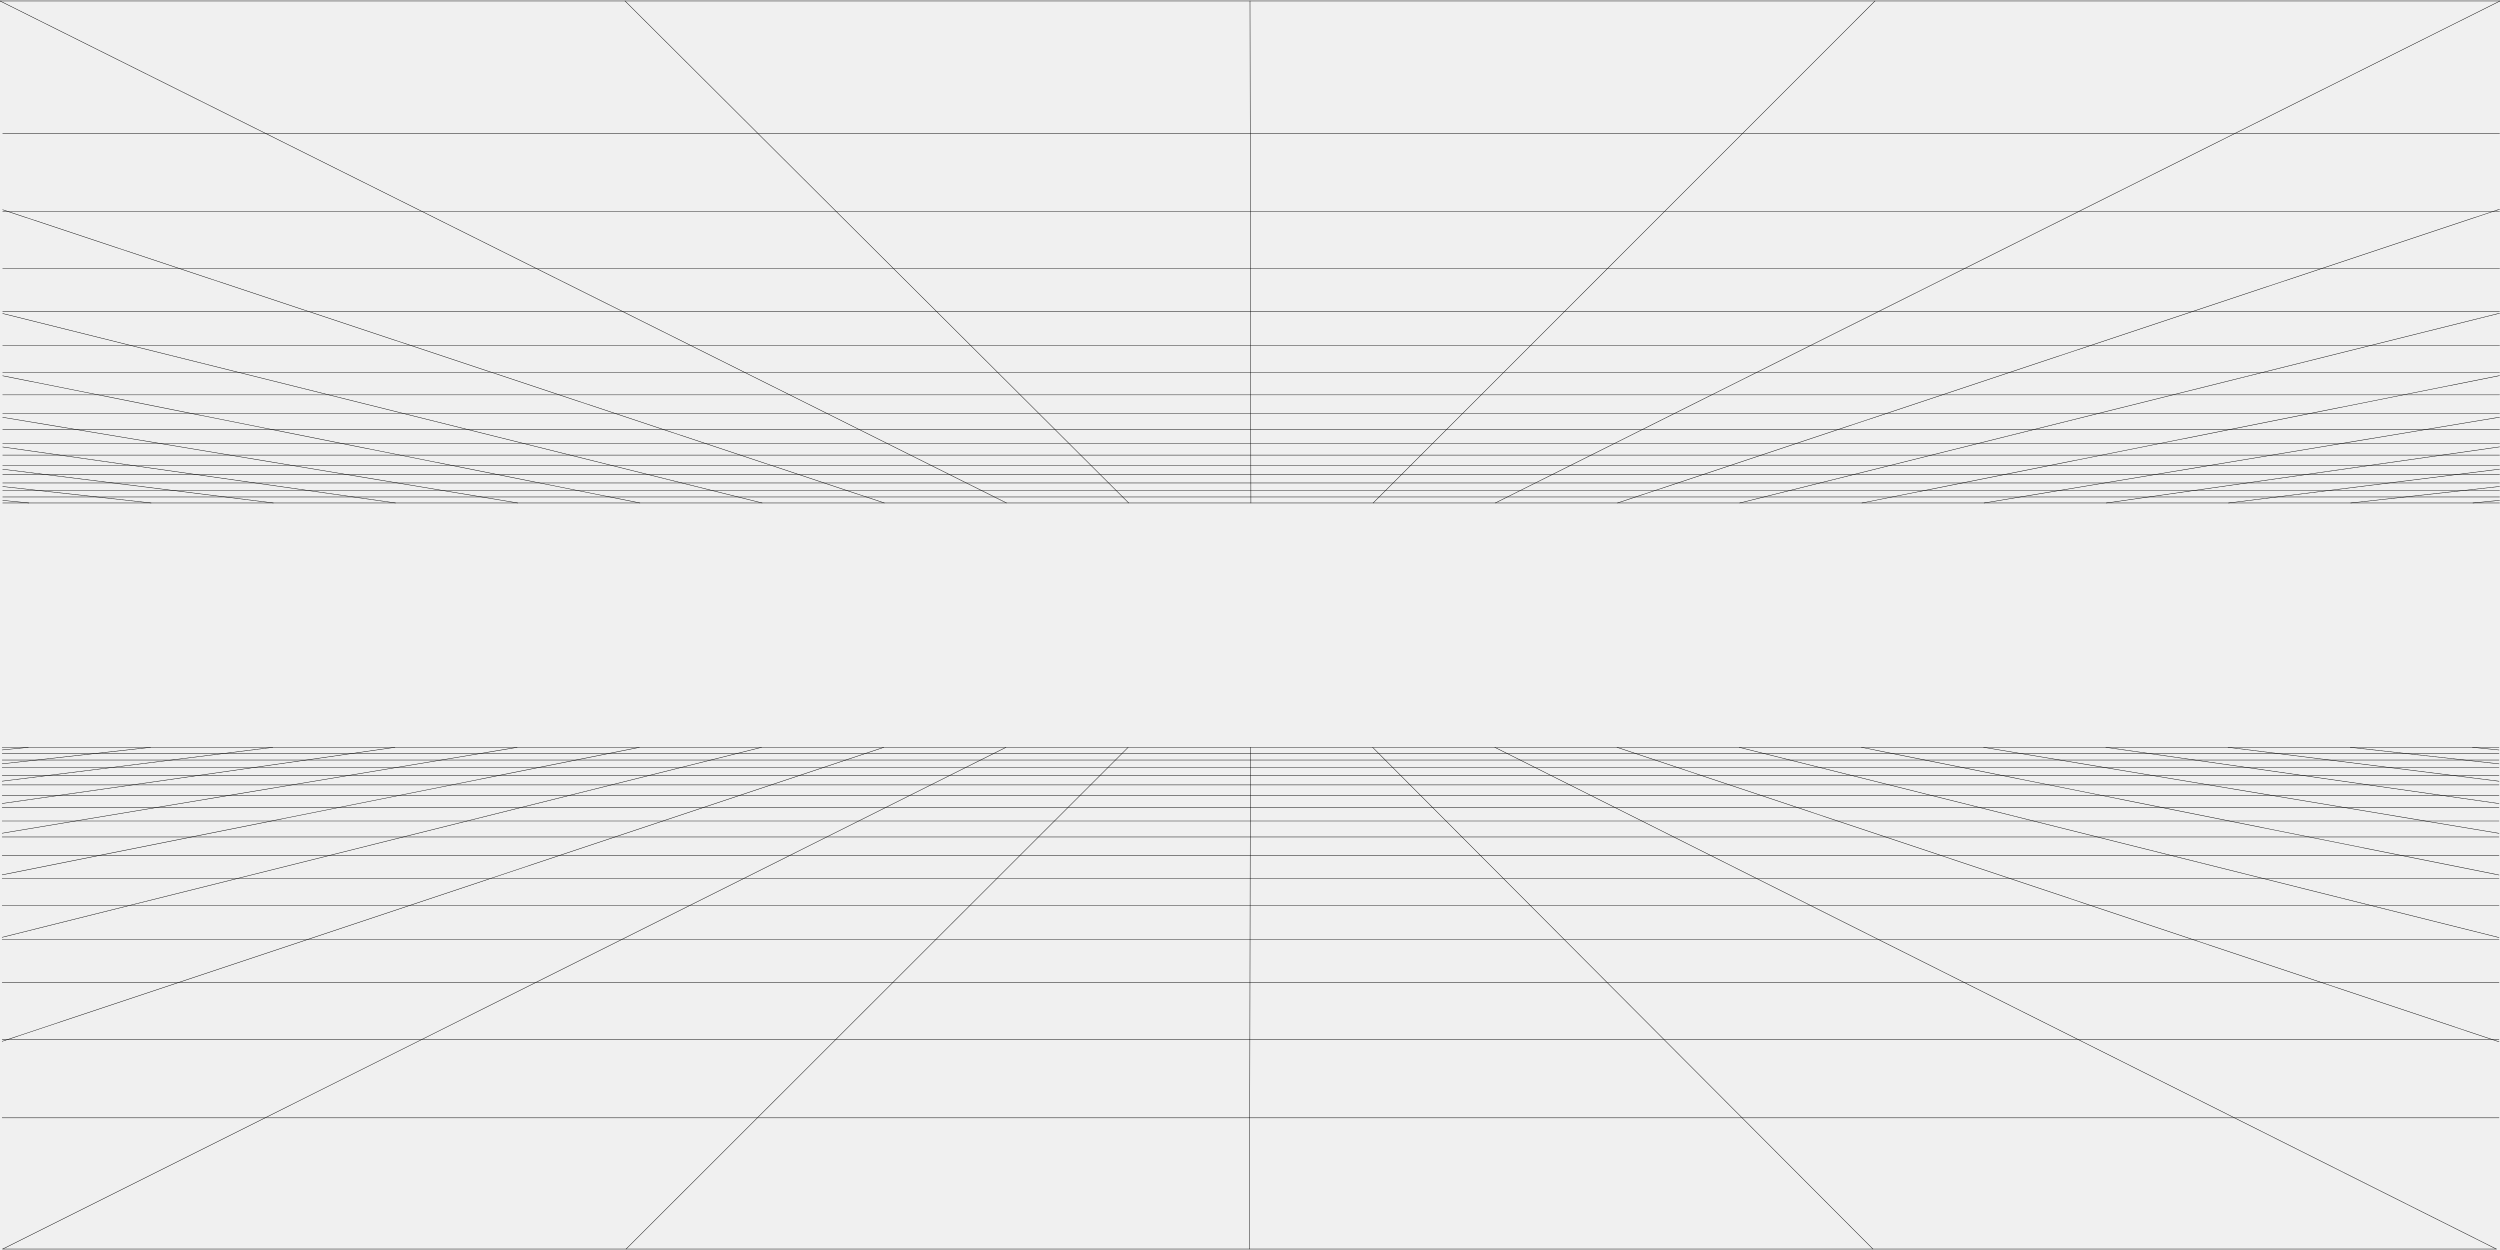
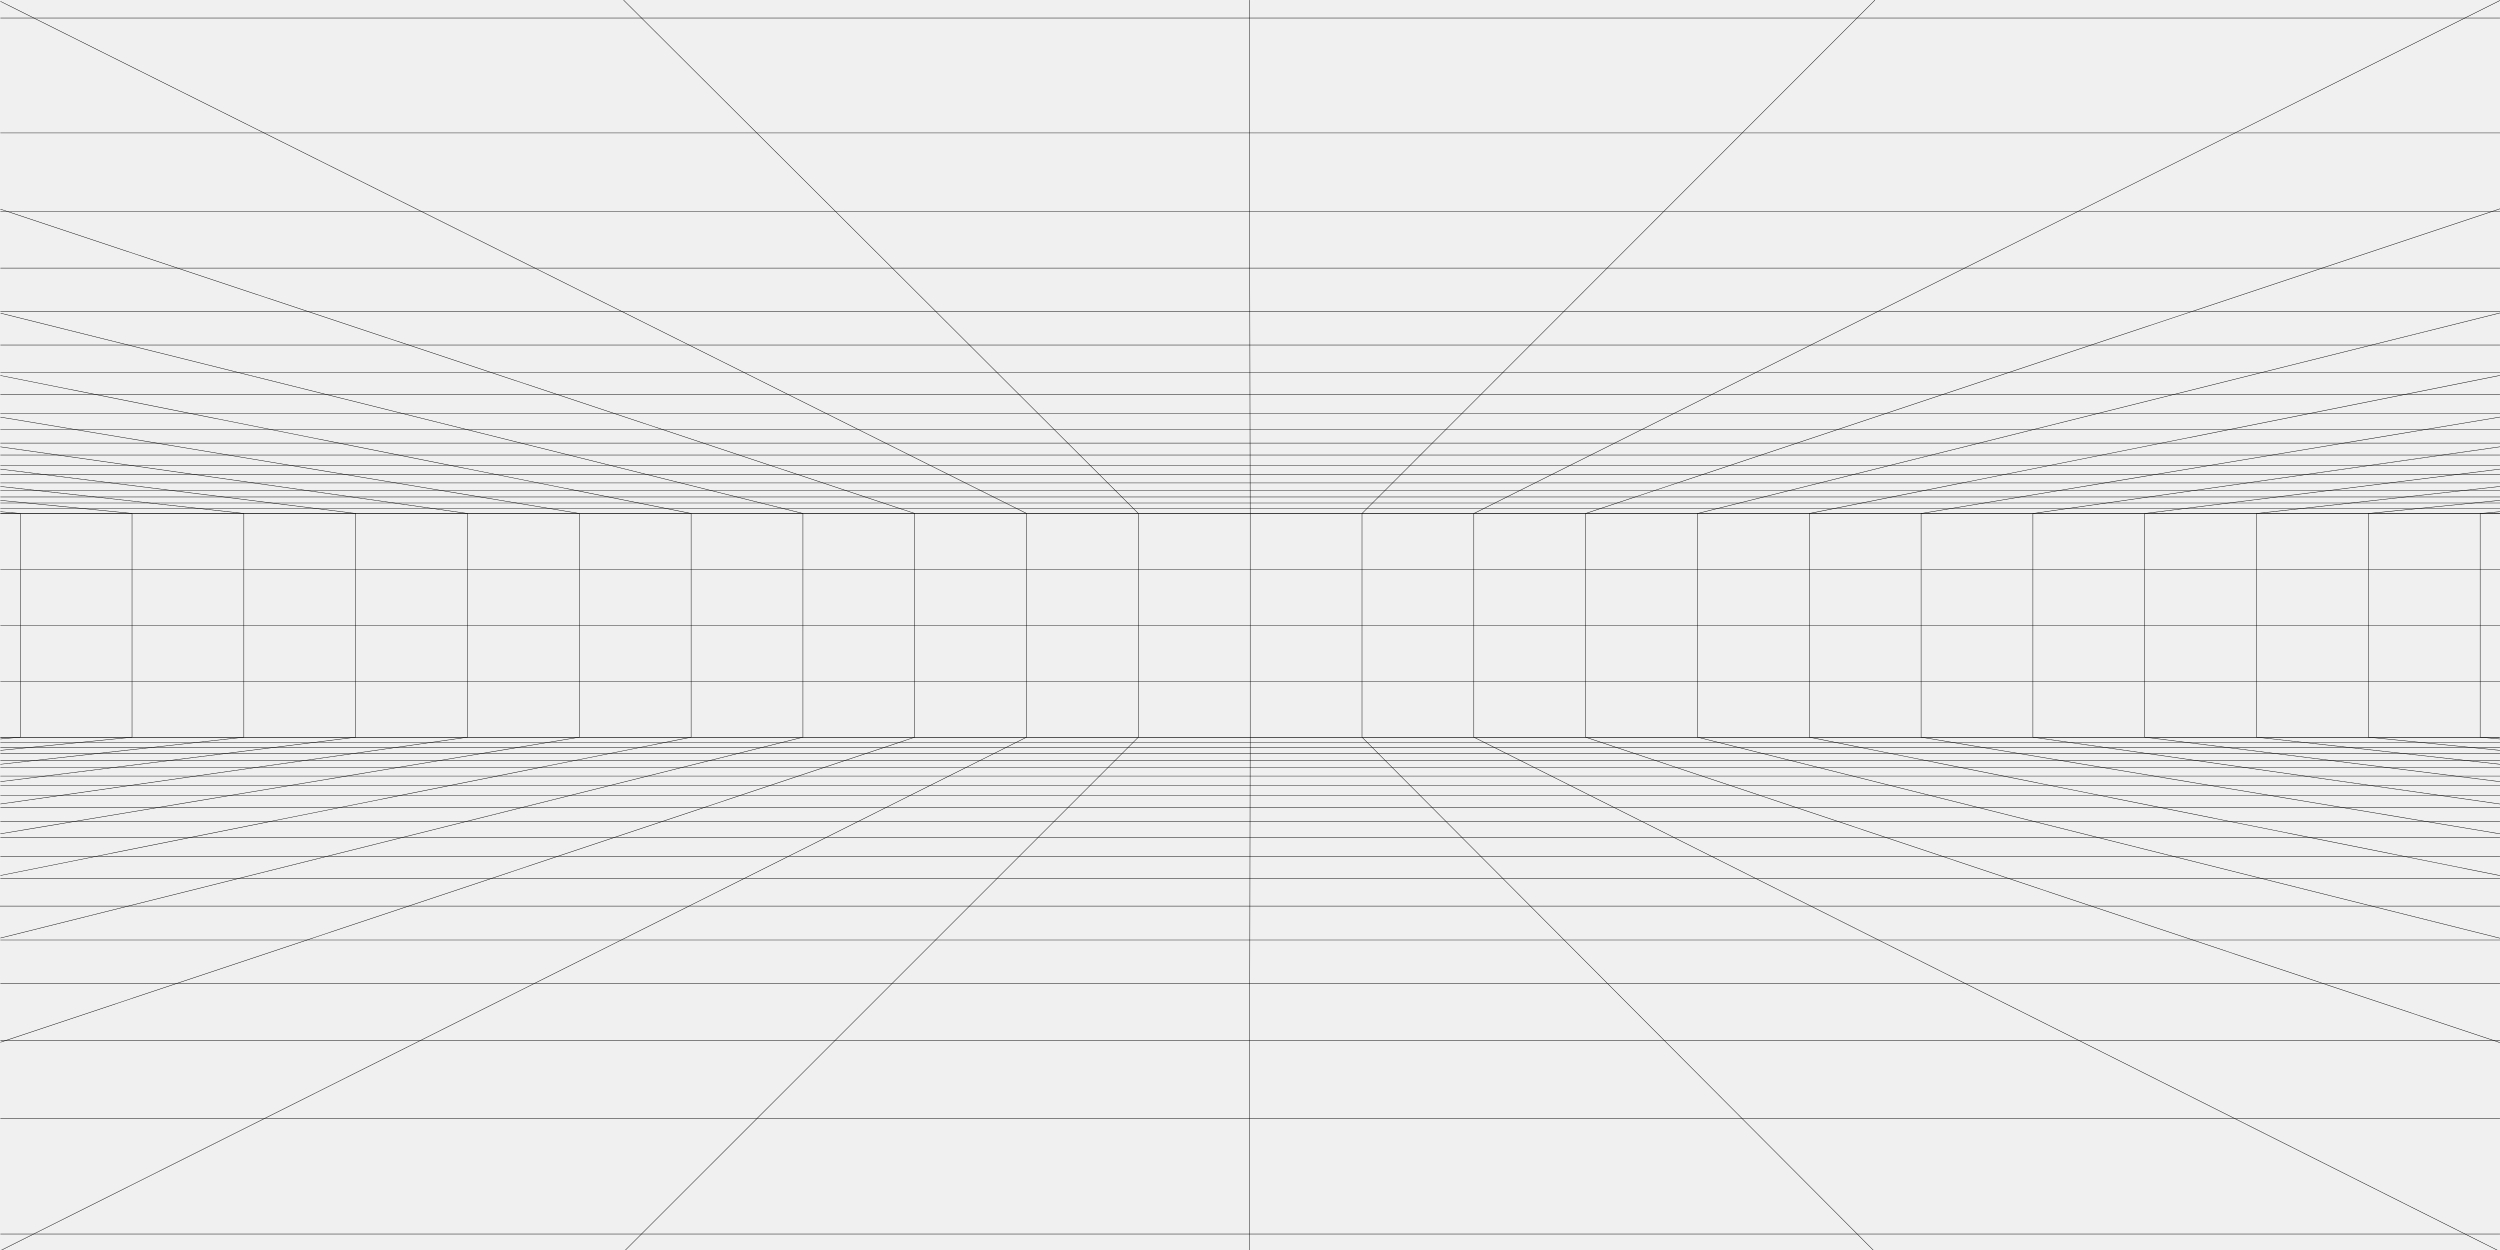
<svg xmlns="http://www.w3.org/2000/svg" width="1440" height="720" viewBox="0 0 1440 720" fill="none">
-   <g clip-path="url(#clip0_15_2)">
-     <path d="M790.909 289.72L1080 0.557" stroke="black" stroke-width="0.25" stroke-linecap="round" stroke-linejoin="round" />
-     <path d="M931.689 289.72L1439.75 120.528" stroke="black" stroke-width="0.25" stroke-linecap="round" stroke-linejoin="round" />
-     <path d="M720.521 289.72L719.998 0.557" stroke="black" stroke-width="0.25" stroke-linecap="round" stroke-linejoin="round" />
-     <path d="M1213.24 289.72L1439.75 257.405" stroke="black" stroke-width="0.25" stroke-linecap="round" stroke-linejoin="round" />
-     <path d="M1283.63 289.72L1439.75 270.233" stroke="black" stroke-width="0.25" stroke-linecap="round" stroke-linejoin="round" />
-     <path d="M1072.46 289.72L1439.75 216.353" stroke="black" stroke-width="0.25" stroke-linecap="round" stroke-linejoin="round" />
-     <path d="M1002.08 289.72L1439.75 180.425" stroke="black" stroke-width="0.25" stroke-linecap="round" stroke-linejoin="round" />
-     <path d="M1142.85 289.72L1439.75 240.299" stroke="black" stroke-width="0.25" stroke-linecap="round" stroke-linejoin="round" />
-     <path d="M227.799 289.72L1.549 257.458" stroke="black" stroke-width="0.25" stroke-linecap="round" stroke-linejoin="round" />
-     <path d="M1354.02 289.72L1439.75 280.209" stroke="black" stroke-width="0.25" stroke-linecap="round" stroke-linejoin="round" />
-     <path d="M1424.41 289.72L1439.75 288.189" stroke="black" stroke-width="0.25" stroke-linecap="round" stroke-linejoin="round" />
-     <path d="M298.189 289.72L1.548 240.373" stroke="black" stroke-width="0.25" stroke-linecap="round" stroke-linejoin="round" />
-     <path d="M438.968 289.72L1.549 180.585" stroke="black" stroke-width="0.25" stroke-linecap="round" stroke-linejoin="round" />
-     <path d="M650.13 289.72L359.999 0.557" stroke="black" stroke-width="0.25" stroke-linecap="round" stroke-linejoin="round" />
-     <path d="M157.409 289.72L1.548 270.271" stroke="black" stroke-width="0.25" stroke-linecap="round" stroke-linejoin="round" />
-     <path d="M368.578 289.72L1.548 216.458" stroke="black" stroke-width="0.25" stroke-linecap="round" stroke-linejoin="round" />
-     <path d="M509.357 289.72L1.549 120.816" stroke="black" stroke-width="0.25" stroke-linecap="round" stroke-linejoin="round" />
-     <path d="M16.637 289.72L1.548 288.214" stroke="black" stroke-width="0.25" stroke-linecap="round" stroke-linejoin="round" />
-     <path d="M87.026 289.72L1.548 280.24" stroke="black" stroke-width="0.25" stroke-linecap="round" stroke-linejoin="round" />
-     <path d="M579.741 289.72L0 0.557" stroke="black" stroke-width="0.25" stroke-linecap="round" stroke-linejoin="round" />
-     <path d="M861.299 289.72L1440 0.557" stroke="black" stroke-width="0.25" stroke-linecap="round" stroke-linejoin="round" />
-     <path d="M16.309 430.462L1.243 431.971" stroke="black" stroke-width="0.25" stroke-linecap="round" stroke-linejoin="round" />
-     <path d="M86.698 430.462L1.241 439.966" stroke="black" stroke-width="0.25" stroke-linecap="round" stroke-linejoin="round" />
-     <path d="M790.609 430.462L1078.81 719.443" stroke="black" stroke-width="0.25" stroke-linecap="round" stroke-linejoin="round" />
-     <path d="M1001.78 430.462L1439.44 540.032" stroke="black" stroke-width="0.25" stroke-linecap="round" stroke-linejoin="round" />
-     <path d="M931.389 430.462L1439.44 600.076" stroke="black" stroke-width="0.25" stroke-linecap="round" stroke-linejoin="round" />
-     <path d="M1072.18 430.462L1439.44 504.014" stroke="black" stroke-width="0.25" stroke-linecap="round" stroke-linejoin="round" />
-     <path d="M1142.56 430.462L1439.44 480.004" stroke="black" stroke-width="0.25" stroke-linecap="round" stroke-linejoin="round" />
-     <path d="M1353.73 430.462L1439.43 439.994" stroke="black" stroke-width="0.25" stroke-linecap="round" stroke-linejoin="round" />
-     <path d="M1283.34 430.462L1439.44 449.997" stroke="black" stroke-width="0.25" stroke-linecap="round" stroke-linejoin="round" />
-     <path d="M720.221 430.462L719.717 719.443" stroke="black" stroke-width="0.25" stroke-linecap="round" stroke-linejoin="round" />
-     <path d="M1212.95 430.462L1439.44 462.856" stroke="black" stroke-width="0.25" stroke-linecap="round" stroke-linejoin="round" />
-     <path d="M1424.13 430.462L1439.44 431.996" stroke="black" stroke-width="0.25" stroke-linecap="round" stroke-linejoin="round" />
-     <path d="M157.088 430.462L1.243 449.96" stroke="black" stroke-width="0.25" stroke-linecap="round" stroke-linejoin="round" />
-     <path d="M227.478 430.462L1.242 462.808" stroke="black" stroke-width="0.25" stroke-linecap="round" stroke-linejoin="round" />
-     <path d="M509.044 430.462L1.243 599.801" stroke="black" stroke-width="0.25" stroke-linecap="round" stroke-linejoin="round" />
-     <path d="M297.868 430.462L1.243 479.934" stroke="black" stroke-width="0.25" stroke-linecap="round" stroke-linejoin="round" />
-     <path d="M368.265 430.462L1.242 503.916" stroke="black" stroke-width="0.25" stroke-linecap="round" stroke-linejoin="round" />
-     <path d="M438.654 430.462L1.241 539.878" stroke="black" stroke-width="0.25" stroke-linecap="round" stroke-linejoin="round" />
-     <path d="M649.823 430.462L360.632 719.443" stroke="black" stroke-width="0.25" stroke-linecap="round" stroke-linejoin="round" />
-     <path d="M579.433 430.462L1.549 719.443" stroke="black" stroke-width="0.25" stroke-linecap="round" stroke-linejoin="round" />
-     <path d="M861 430.462L1437.89 719.443" stroke="black" stroke-width="0.25" stroke-linecap="round" stroke-linejoin="round" />
-     <path d="M1439.44 430.461H1.242" stroke="black" stroke-width="0.25" stroke-linecap="round" stroke-linejoin="round" />
-     <path d="M1437.89 719.443H1.548" stroke="black" stroke-width="0.25" stroke-linecap="round" stroke-linejoin="round" />
-     <path d="M1440 0.557H0.001" stroke="black" stroke-width="0.25" stroke-linecap="round" stroke-linejoin="round" />
-     <path d="M1439.44 472.898H1.242" stroke="black" stroke-width="0.25" stroke-linecap="round" stroke-linejoin="round" />
-     <path d="M1439.44 446.769H1.242" stroke="black" stroke-width="0.25" stroke-linecap="round" stroke-linejoin="round" />
-     <path d="M1439.44 452.1H1.242" stroke="black" stroke-width="0.25" stroke-linecap="round" stroke-linejoin="round" />
-     <path d="M1439.44 458.125H1.242" stroke="black" stroke-width="0.25" stroke-linecap="round" stroke-linejoin="round" />
-     <path d="M1439.44 437.77H1.242" stroke="black" stroke-width="0.25" stroke-linecap="round" stroke-linejoin="round" />
-     <path d="M1439.44 442.023H1.242" stroke="black" stroke-width="0.25" stroke-linecap="round" stroke-linejoin="round" />
-     <path d="M1439.44 643.865H1.242" stroke="black" stroke-width="0.25" stroke-linecap="round" stroke-linejoin="round" />
-     <path d="M1439.44 482.089H1.242" stroke="black" stroke-width="0.25" stroke-linecap="round" stroke-linejoin="round" />
-     <path d="M1439.44 464.994H1.242" stroke="black" stroke-width="0.25" stroke-linecap="round" stroke-linejoin="round" />
-     <path d="M1439.44 433.938H1.242" stroke="black" stroke-width="0.25" stroke-linecap="round" stroke-linejoin="round" />
-     <path d="M1439.44 492.912H1.242" stroke="black" stroke-width="0.25" stroke-linecap="round" stroke-linejoin="round" />
-     <path d="M1439.44 505.837H1.242" stroke="black" stroke-width="0.25" stroke-linecap="round" stroke-linejoin="round" />
-     <path d="M1439.44 598.685H1.242" stroke="black" stroke-width="0.25" stroke-linecap="round" stroke-linejoin="round" />
-     <path d="M1439.44 521.548H1.242" stroke="black" stroke-width="0.25" stroke-linecap="round" stroke-linejoin="round" />
-     <path d="M1439.44 541.049H1.242" stroke="black" stroke-width="0.25" stroke-linecap="round" stroke-linejoin="round" />
-     <path d="M1439.44 565.91H1.242" stroke="black" stroke-width="0.25" stroke-linecap="round" stroke-linejoin="round" />
-     <path d="M1439.75 121.954H1.548" stroke="black" stroke-width="0.25" stroke-linecap="round" stroke-linejoin="round" />
-     <path d="M1439.75 238.228H1.548" stroke="black" stroke-width="0.25" stroke-linecap="round" stroke-linejoin="round" />
-     <path d="M1439.75 198.877H1.548" stroke="black" stroke-width="0.25" stroke-linecap="round" stroke-linejoin="round" />
-     <path d="M1439.75 154.634H1.548" stroke="black" stroke-width="0.25" stroke-linecap="round" stroke-linejoin="round" />
-     <path d="M1439.75 76.898H1.548" stroke="black" stroke-width="0.25" stroke-linecap="round" stroke-linejoin="round" />
-     <path d="M1439.75 179.429H1.548" stroke="black" stroke-width="0.25" stroke-linecap="round" stroke-linejoin="round" />
-     <path d="M1439.75 214.546H1.548" stroke="black" stroke-width="0.25" stroke-linecap="round" stroke-linejoin="round" />
-     <path d="M1439.75 278.19H1.548" stroke="black" stroke-width="0.25" stroke-linecap="round" stroke-linejoin="round" />
-     <path d="M1439.75 268.141H1.548" stroke="black" stroke-width="0.25" stroke-linecap="round" stroke-linejoin="round" />
-     <path d="M1439.75 262.13H1.548" stroke="black" stroke-width="0.25" stroke-linecap="round" stroke-linejoin="round" />
-     <path d="M1439.75 273.458H1.548" stroke="black" stroke-width="0.25" stroke-linecap="round" stroke-linejoin="round" />
-     <path d="M1439.75 286.258H1.548" stroke="black" stroke-width="0.25" stroke-linecap="round" stroke-linejoin="round" />
-     <path d="M1439.75 282.433H1.548" stroke="black" stroke-width="0.25" stroke-linecap="round" stroke-linejoin="round" />
-     <path d="M1439.75 289.72H1.548" stroke="black" stroke-width="0.25" stroke-linecap="round" stroke-linejoin="round" />
-     <path d="M1439.75 247.395H1.548" stroke="black" stroke-width="0.25" stroke-linecap="round" stroke-linejoin="round" />
-     <path d="M1439.75 227.437H1.548" stroke="black" stroke-width="0.25" stroke-linecap="round" stroke-linejoin="round" />
-     <path d="M1439.75 255.279H1.548" stroke="black" stroke-width="0.25" stroke-linecap="round" stroke-linejoin="round" />
-   </g>
-   <defs>
-     <clipPath id="clip0_15_2">
-       <rect width="1440" height="720" fill="white" />
-     </clipPath>
-   </defs>
+   <path d="M719.576 0.111L720.106 295.764V424.619L719.602 720.111" stroke="black" stroke-width="0.25" stroke-linecap="round" stroke-linejoin="round" />
+   <path d="M360.169 720.111L655.703 424.619V295.764L359.233 0.111" stroke="black" stroke-width="0.25" stroke-linecap="round" stroke-linejoin="round" />
+   <path d="M1079.92 0.111L784.515 295.764V424.619L1079.03 720.111" stroke="black" stroke-width="0.25" stroke-linecap="round" stroke-linejoin="round" />
+   <path d="M0.322 540.295L462.485 424.619V295.763L0.456 180.42" stroke="black" stroke-width="0.25" stroke-linecap="round" stroke-linejoin="round" />
+   <path d="M0.322 425.649L11.646 424.619V295.764L0.322 294.737" stroke="black" stroke-width="0.25" stroke-linecap="round" stroke-linejoin="round" />
+   <path d="M0.322 432.204L76.051 424.619V295.764L0.322 288.199" stroke="black" stroke-width="0.25" stroke-linecap="round" stroke-linejoin="round" />
+   <path d="M0.322 440.211L140.455 424.619V295.764L0.322 280.21" stroke="black" stroke-width="0.25" stroke-linecap="round" stroke-linejoin="round" />
+   <path d="M0.322 450.223L204.863 424.619V295.763L0.322 270.226" stroke="black" stroke-width="0.25" stroke-linecap="round" stroke-linejoin="round" />
+   <path d="M0.322 463.092L269.268 424.619V295.763L0.322 257.389" stroke="black" stroke-width="0.25" stroke-linecap="round" stroke-linejoin="round" />
+   <path d="M0.322 480.248L333.672 424.618V295.763L0.322 240.274" stroke="black" stroke-width="0.25" stroke-linecap="round" stroke-linejoin="round" />
+   <path d="M0.322 504.27L398.083 424.619V295.763L0.322 216.317" stroke="black" stroke-width="0.25" stroke-linecap="round" stroke-linejoin="round" />
+   <path d="M0.322 600.321L526.889 424.619V295.763L0.322 120.512" stroke="black" stroke-width="0.25" stroke-linecap="round" stroke-linejoin="round" />
+   <path d="M0.741 720.111L591.3 424.619V295.764L0.322 0.823" stroke="black" stroke-width="0.25" stroke-linecap="round" stroke-linejoin="round" />
+   <path d="M1439.9 425.649L1428.57 424.619V295.764L1439.9 294.737" stroke="black" stroke-width="0.25" stroke-linecap="round" stroke-linejoin="round" />
+   <path d="M1439.9 432.204L1364.17 424.619V295.764L1439.9 288.196" stroke="black" stroke-width="0.25" stroke-linecap="round" stroke-linejoin="round" />
+   <path d="M1439.9 440.218L1299.77 424.619V295.764L1439.9 280.206" stroke="black" stroke-width="0.25" stroke-linecap="round" stroke-linejoin="round" />
+   <path d="M1439.9 450.233L1235.35 424.619V295.764L1439.9 270.215" stroke="black" stroke-width="0.25" stroke-linecap="round" stroke-linejoin="round" />
+   <path d="M1439.9 463.109L1170.95 424.619V295.763L1439.9 257.372" stroke="black" stroke-width="0.25" stroke-linecap="round" stroke-linejoin="round" />
+   <path d="M1439.9 240.246L1106.55 295.763L1106.55 424.619L1439.9 480.28" stroke="black" stroke-width="0.25" stroke-linecap="round" stroke-linejoin="round" />
+   <path d="M1439.9 216.262L1042.14 295.764L1042.14 424.619L1440.02 504.347" stroke="black" stroke-width="0.25" stroke-linecap="round" stroke-linejoin="round" />
+   <path d="M1440.01 180.258L977.742 295.763L977.735 424.618L1439.9 540.393" stroke="black" stroke-width="0.25" stroke-linecap="round" stroke-linejoin="round" />
+   <path d="M1440.01 120.271L913.331 295.763V424.619L1439.9 600.52" stroke="black" stroke-width="0.25" stroke-linecap="round" stroke-linejoin="round" />
+   <path d="M1439.9 0.296L848.92 295.764V424.619L1438.46 720.111" stroke="black" stroke-width="0.25" stroke-linecap="round" stroke-linejoin="round" />
+   <path d="M1439.9 121.696H0.322" stroke="black" stroke-width="0.25" stroke-linecap="round" stroke-linejoin="round" />
+   <path d="M1439.9 238.15H0.322" stroke="black" stroke-width="0.25" stroke-linecap="round" stroke-linejoin="round" />
+   <path d="M1439.9 198.738H0.322" stroke="black" stroke-width="0.25" stroke-linecap="round" stroke-linejoin="round" />
+   <path d="M1439.9 154.427H0.322" stroke="black" stroke-width="0.25" stroke-linecap="round" stroke-linejoin="round" />
+   <path d="M1439.9 295.77H0.322" stroke="black" stroke-width="0.25" stroke-linecap="round" stroke-linejoin="round" />
+   <path d="M1439.9 76.571H0.322" stroke="black" stroke-width="0.25" stroke-linecap="round" stroke-linejoin="round" />
+   <path d="M1439.9 179.26H0.322" stroke="black" stroke-width="0.25" stroke-linecap="round" stroke-linejoin="round" />
+   <path d="M1439.9 214.432H0.322" stroke="black" stroke-width="0.25" stroke-linecap="round" stroke-linejoin="round" />
+   <path d="M1439.9 278.174H0.322" stroke="black" stroke-width="0.25" stroke-linecap="round" stroke-linejoin="round" />
+   <path d="M1439.9 268.109H0.322" stroke="black" stroke-width="0.25" stroke-linecap="round" stroke-linejoin="round" />
+   <path d="M1439.9 262.093H0.322" stroke="black" stroke-width="0.25" stroke-linecap="round" stroke-linejoin="round" />
+   <path d="M1439.9 273.435H0.322" stroke="black" stroke-width="0.25" stroke-linecap="round" stroke-linejoin="round" />
+   <path d="M1439.9 286.254H0.322" stroke="black" stroke-width="0.25" stroke-linecap="round" stroke-linejoin="round" />
+   <path d="M1439.9 282.424H0.322" stroke="black" stroke-width="0.25" stroke-linecap="round" stroke-linejoin="round" />
+   <path d="M1439.9 289.722H0.322" stroke="black" stroke-width="0.25" stroke-linecap="round" stroke-linejoin="round" />
+   <path d="M1439.9 292.882H0.322" stroke="black" stroke-width="0.25" stroke-linecap="round" stroke-linejoin="round" />
+   <path d="M1439.9 10.381H0.322" stroke="black" stroke-width="0.25" stroke-linecap="round" stroke-linejoin="round" />
+   <path d="M1439.9 247.331H0.322" stroke="black" stroke-width="0.25" stroke-linecap="round" stroke-linejoin="round" />
+   <path d="M1439.9 227.342H0.322" stroke="black" stroke-width="0.25" stroke-linecap="round" stroke-linejoin="round" />
+   <path d="M1439.9 255.227H0.322" stroke="black" stroke-width="0.25" stroke-linecap="round" stroke-linejoin="round" />
+   <path d="M0.322 424.619H1439.9" stroke="black" stroke-width="0.25" stroke-linecap="round" stroke-linejoin="round" />
+   <path d="M0.322 392.408H1439.9" stroke="black" stroke-width="0.25" stroke-linecap="round" stroke-linejoin="round" />
+   <path d="M0.322 360.196H1439.9" stroke="black" stroke-width="0.25" stroke-linecap="round" stroke-linejoin="round" />
+   <path d="M0.322 327.981H1439.9" stroke="black" stroke-width="0.25" stroke-linecap="round" stroke-linejoin="round" />
+   <path d="M0.322 295.77H1439.9" stroke="black" stroke-width="0.25" stroke-linecap="round" stroke-linejoin="round" />
+   <path d="M1439.58 424.619H0.323" stroke="black" stroke-width="0.25" stroke-linecap="round" stroke-linejoin="round" />
+   <path d="M1439.9 427.514H0.322" stroke="black" stroke-width="0.25" stroke-linecap="round" stroke-linejoin="round" />
+   <path d="M1439.9 430.681H0.322" stroke="black" stroke-width="0.25" stroke-linecap="round" stroke-linejoin="round" />
+   <path d="M1439.9 434.163H0.322" stroke="black" stroke-width="0.25" stroke-linecap="round" stroke-linejoin="round" />
+   <path d="M1439.9 438.001H0.322" stroke="black" stroke-width="0.25" stroke-linecap="round" stroke-linejoin="round" />
+   <path d="M1439.9 442.261H0.322" stroke="black" stroke-width="0.25" stroke-linecap="round" stroke-linejoin="round" />
+   <path d="M1439.9 447.014H0.322" stroke="black" stroke-width="0.25" stroke-linecap="round" stroke-linejoin="round" />
+   <path d="M1439.9 452.353H0.322" stroke="black" stroke-width="0.25" stroke-linecap="round" stroke-linejoin="round" />
+   <path d="M1439.9 458.387H0.322" stroke="black" stroke-width="0.25" stroke-linecap="round" stroke-linejoin="round" />
+   <path d="M1439.9 465.267H0.322" stroke="black" stroke-width="0.25" stroke-linecap="round" stroke-linejoin="round" />
+   <path d="M1439.9 473.184H0.322" stroke="black" stroke-width="0.25" stroke-linecap="round" stroke-linejoin="round" />
+   <path d="M1439.9 482.392H0.322" stroke="black" stroke-width="0.25" stroke-linecap="round" stroke-linejoin="round" />
+   <path d="M1439.9 493.228H0.322" stroke="black" stroke-width="0.25" stroke-linecap="round" stroke-linejoin="round" />
+   <path d="M1439.9 506.173H0.322" stroke="black" stroke-width="0.25" stroke-linecap="round" stroke-linejoin="round" />
+   <path d="M1439.9 521.909H0.016" stroke="black" stroke-width="0.25" stroke-linecap="round" stroke-linejoin="round" />
+   <path d="M1439.9 541.44H0.322" stroke="black" stroke-width="0.25" stroke-linecap="round" stroke-linejoin="round" />
+   <path d="M1439.9 566.339H0.322" stroke="black" stroke-width="0.25" stroke-linecap="round" stroke-linejoin="round" />
+   <path d="M1439.9 599.165H0.322" stroke="black" stroke-width="0.25" stroke-linecap="round" stroke-linejoin="round" />
+   <path d="M1439.9 644.415H0.322" stroke="black" stroke-width="0.25" stroke-linecap="round" stroke-linejoin="round" />
+   <path d="M1439.9 710.797H0.322" stroke="black" stroke-width="0.25" stroke-linecap="round" stroke-linejoin="round" />
</svg>
